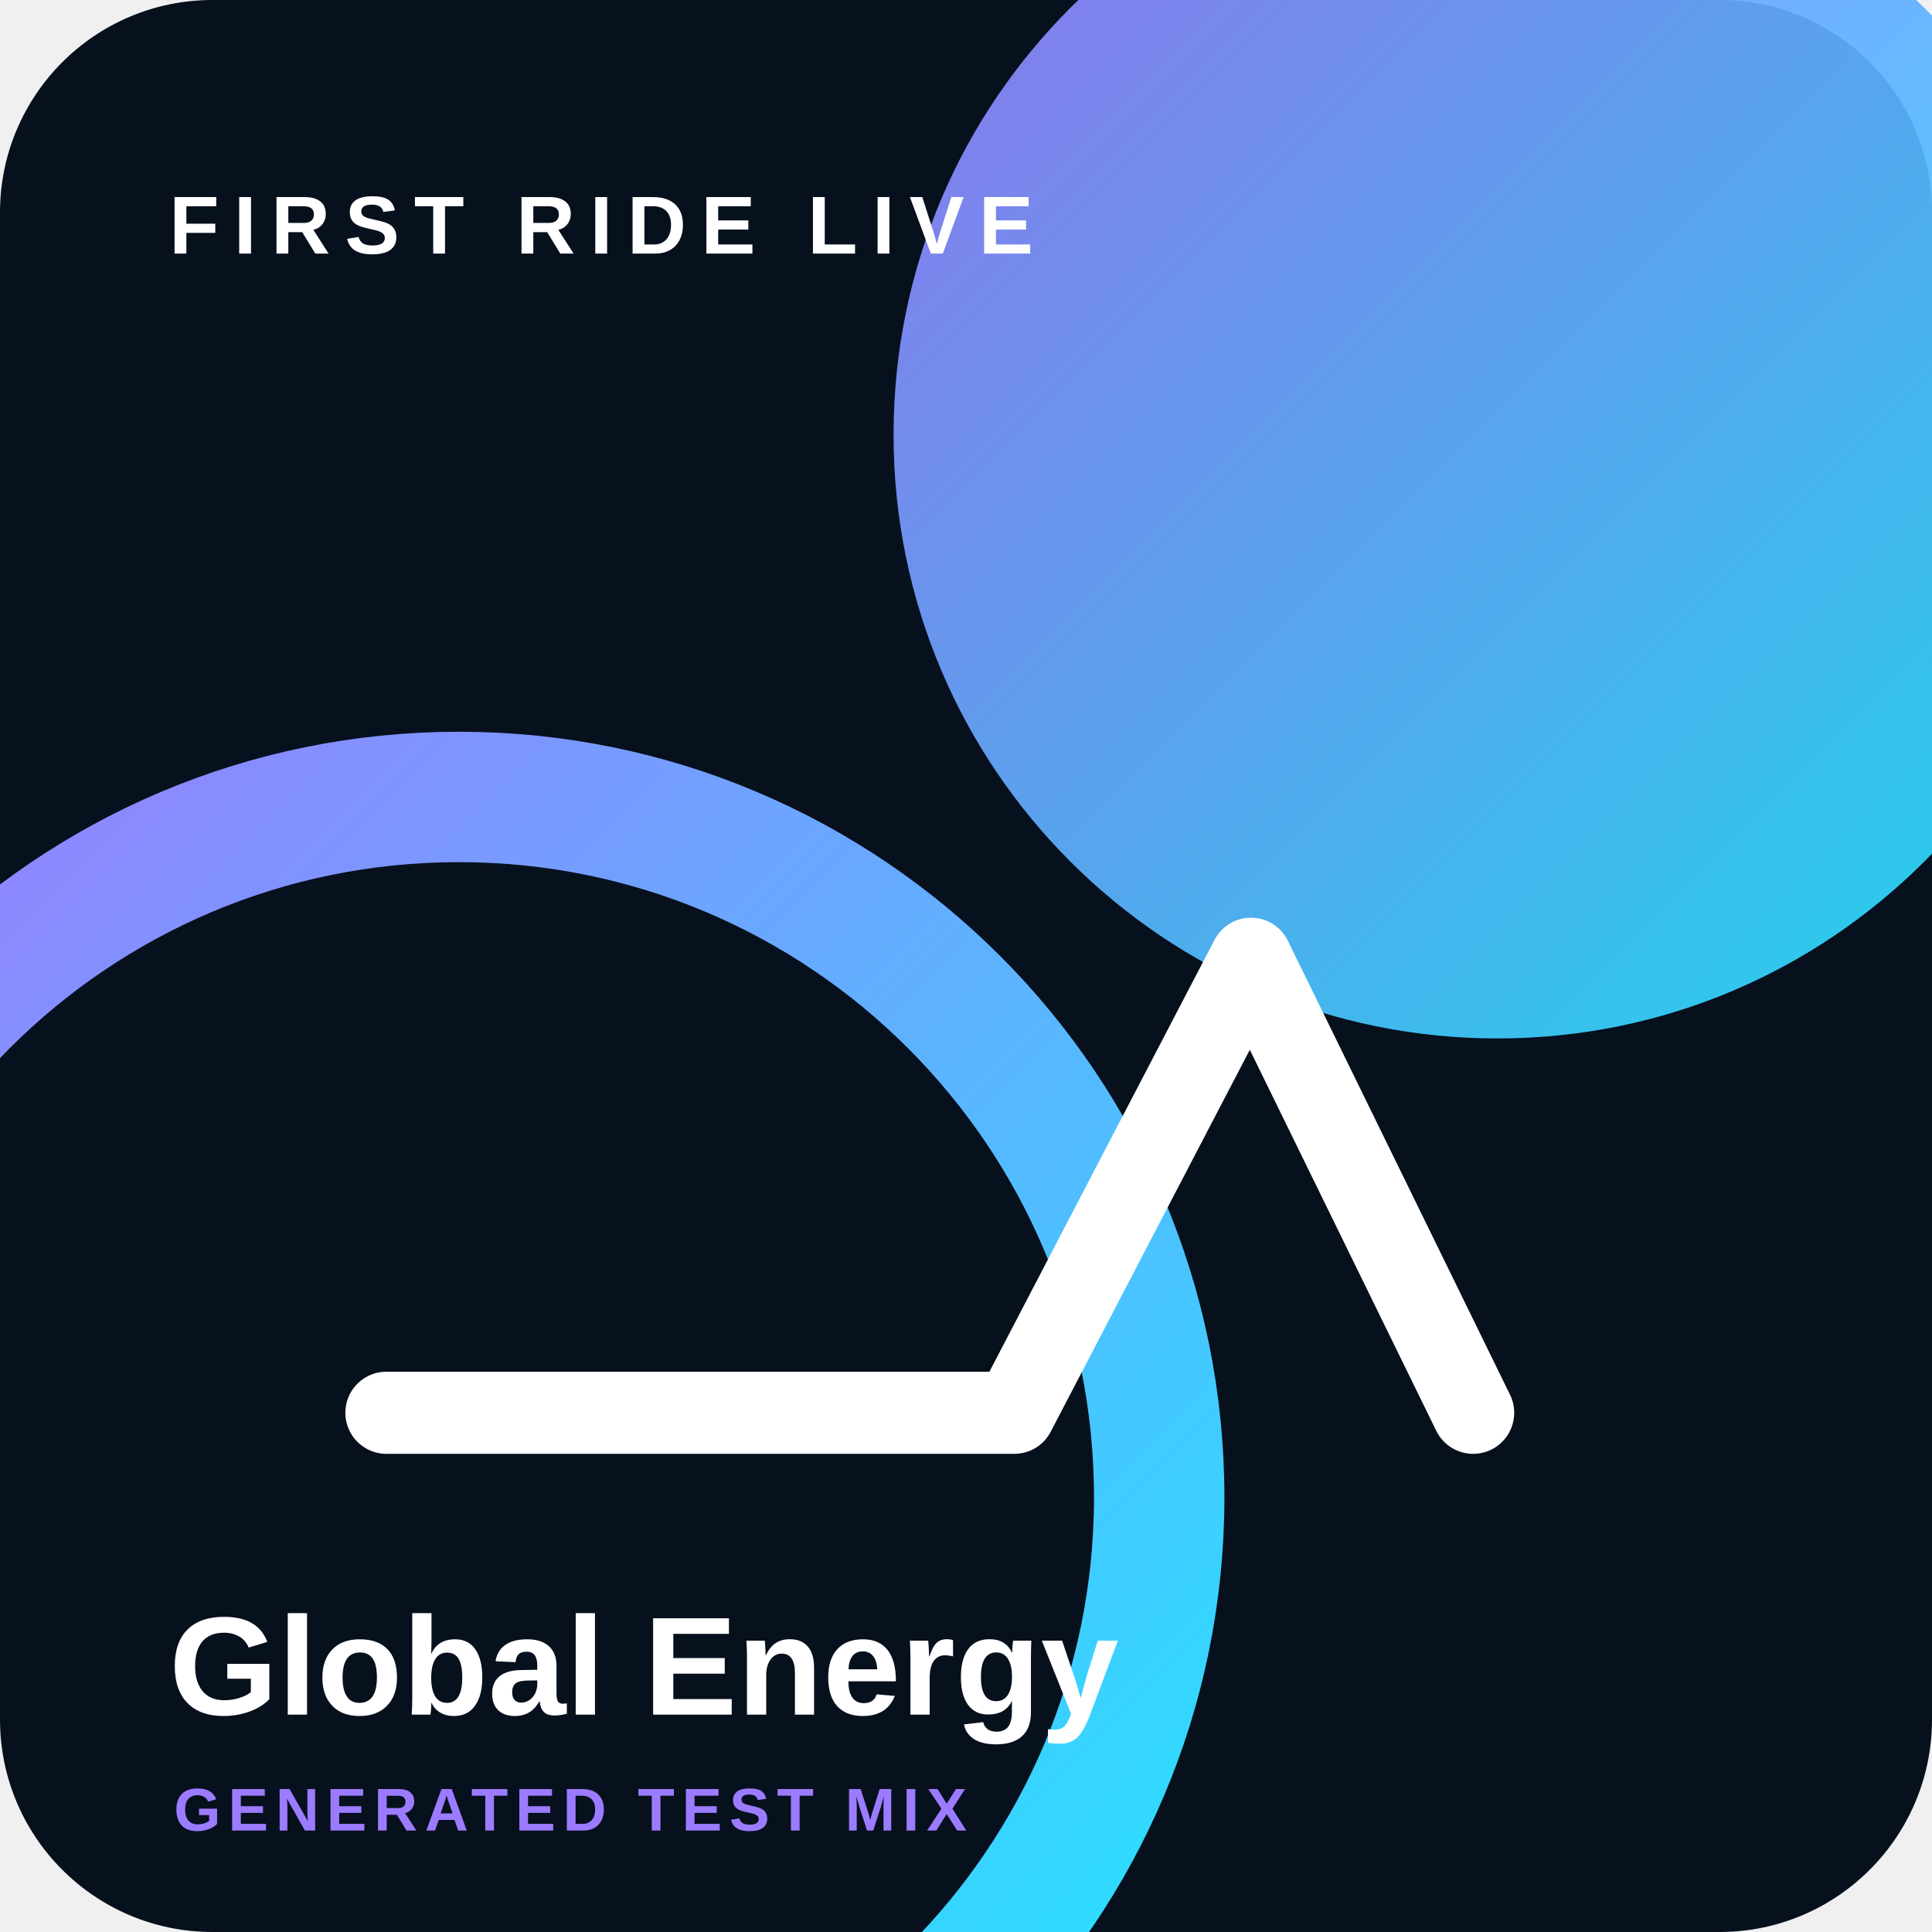
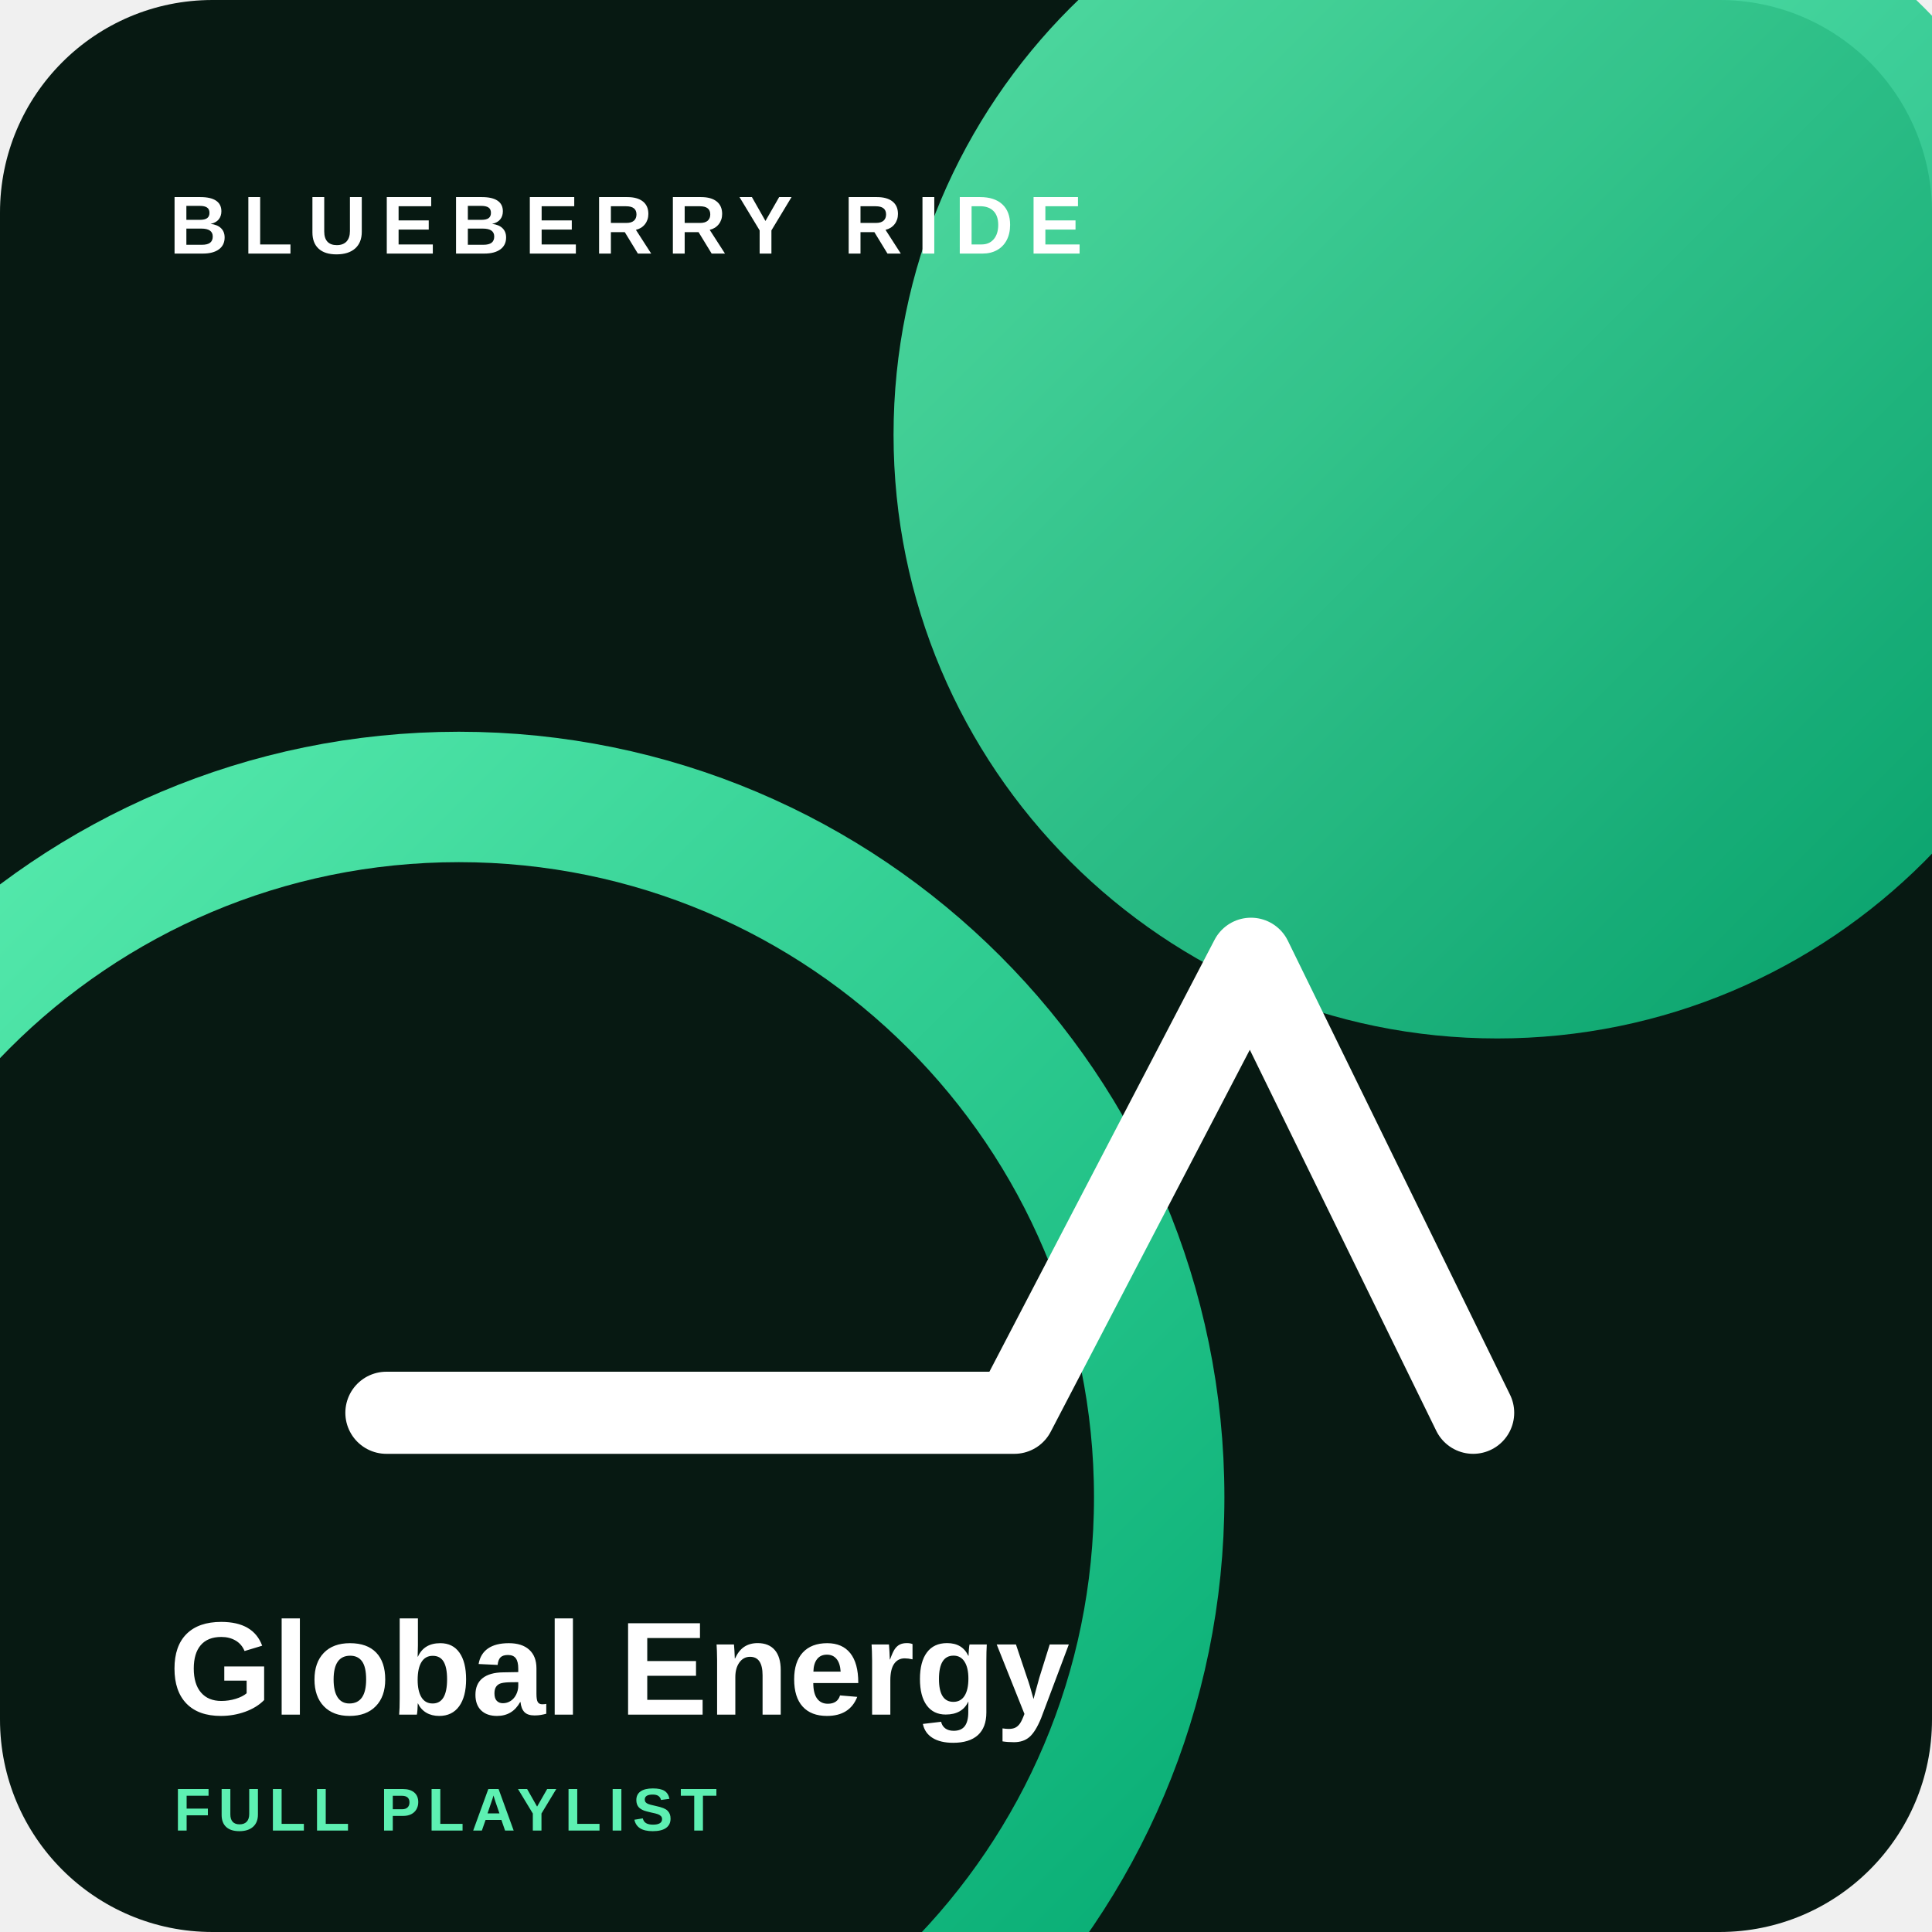
<svg xmlns="http://www.w3.org/2000/svg" viewBox="0 0 800 800">
  <defs>
    <linearGradient id="g" x2="1" y2="1">
-       <stop stop-color="#9b7bff" />
-       <stop offset="1" stop-color="#20e8ff" />
+       <stop stop-color="#5df0b2" />
+       <stop offset="1" stop-color="#00a76f" />
    </linearGradient>
  </defs>
-   <rect width="800" height="800" rx="88" fill="#07101d" />
+   <rect width="800" height="800" rx="88" fill="#071912" />
  <circle cx="620" cy="180" r="250" fill="url(#g)" opacity=".92" />
  <circle cx="190" cy="620" r="290" fill="none" stroke="url(#g)" stroke-width="54" />
  <path d="M160 585h260l98-188 92 188" fill="none" stroke="#fff" stroke-width="34" stroke-linecap="round" stroke-linejoin="round" />
-   <text x="70" y="105" fill="#fff" font-family="Arial,sans-serif" font-size="34" font-weight="700" letter-spacing="6">FIRST RIDE LIVE</text>
-   <text x="70" y="710" fill="#fff" font-family="Arial,sans-serif" font-size="58" font-weight="800">Global Energy</text>
-   <text x="72" y="758" fill="#9b7bff" font-family="Arial,sans-serif" font-size="25" font-weight="700" letter-spacing="3">GENERATED TEST MIX</text>
+   <text x="70" y="105" fill="#fff" font-family="Arial,sans-serif" font-size="34" font-weight="700" letter-spacing="6">BLUEBERRY RIDE</text>
+   <text x="70" y="710" fill="#fff" font-family="Arial,sans-serif" font-size="55" font-weight="800">Global Energy</text>
+   <text x="72" y="758" fill="#5df0b2" font-family="Arial,sans-serif" font-size="25" font-weight="700" letter-spacing="3">FULL PLAYLIST</text>
</svg>
